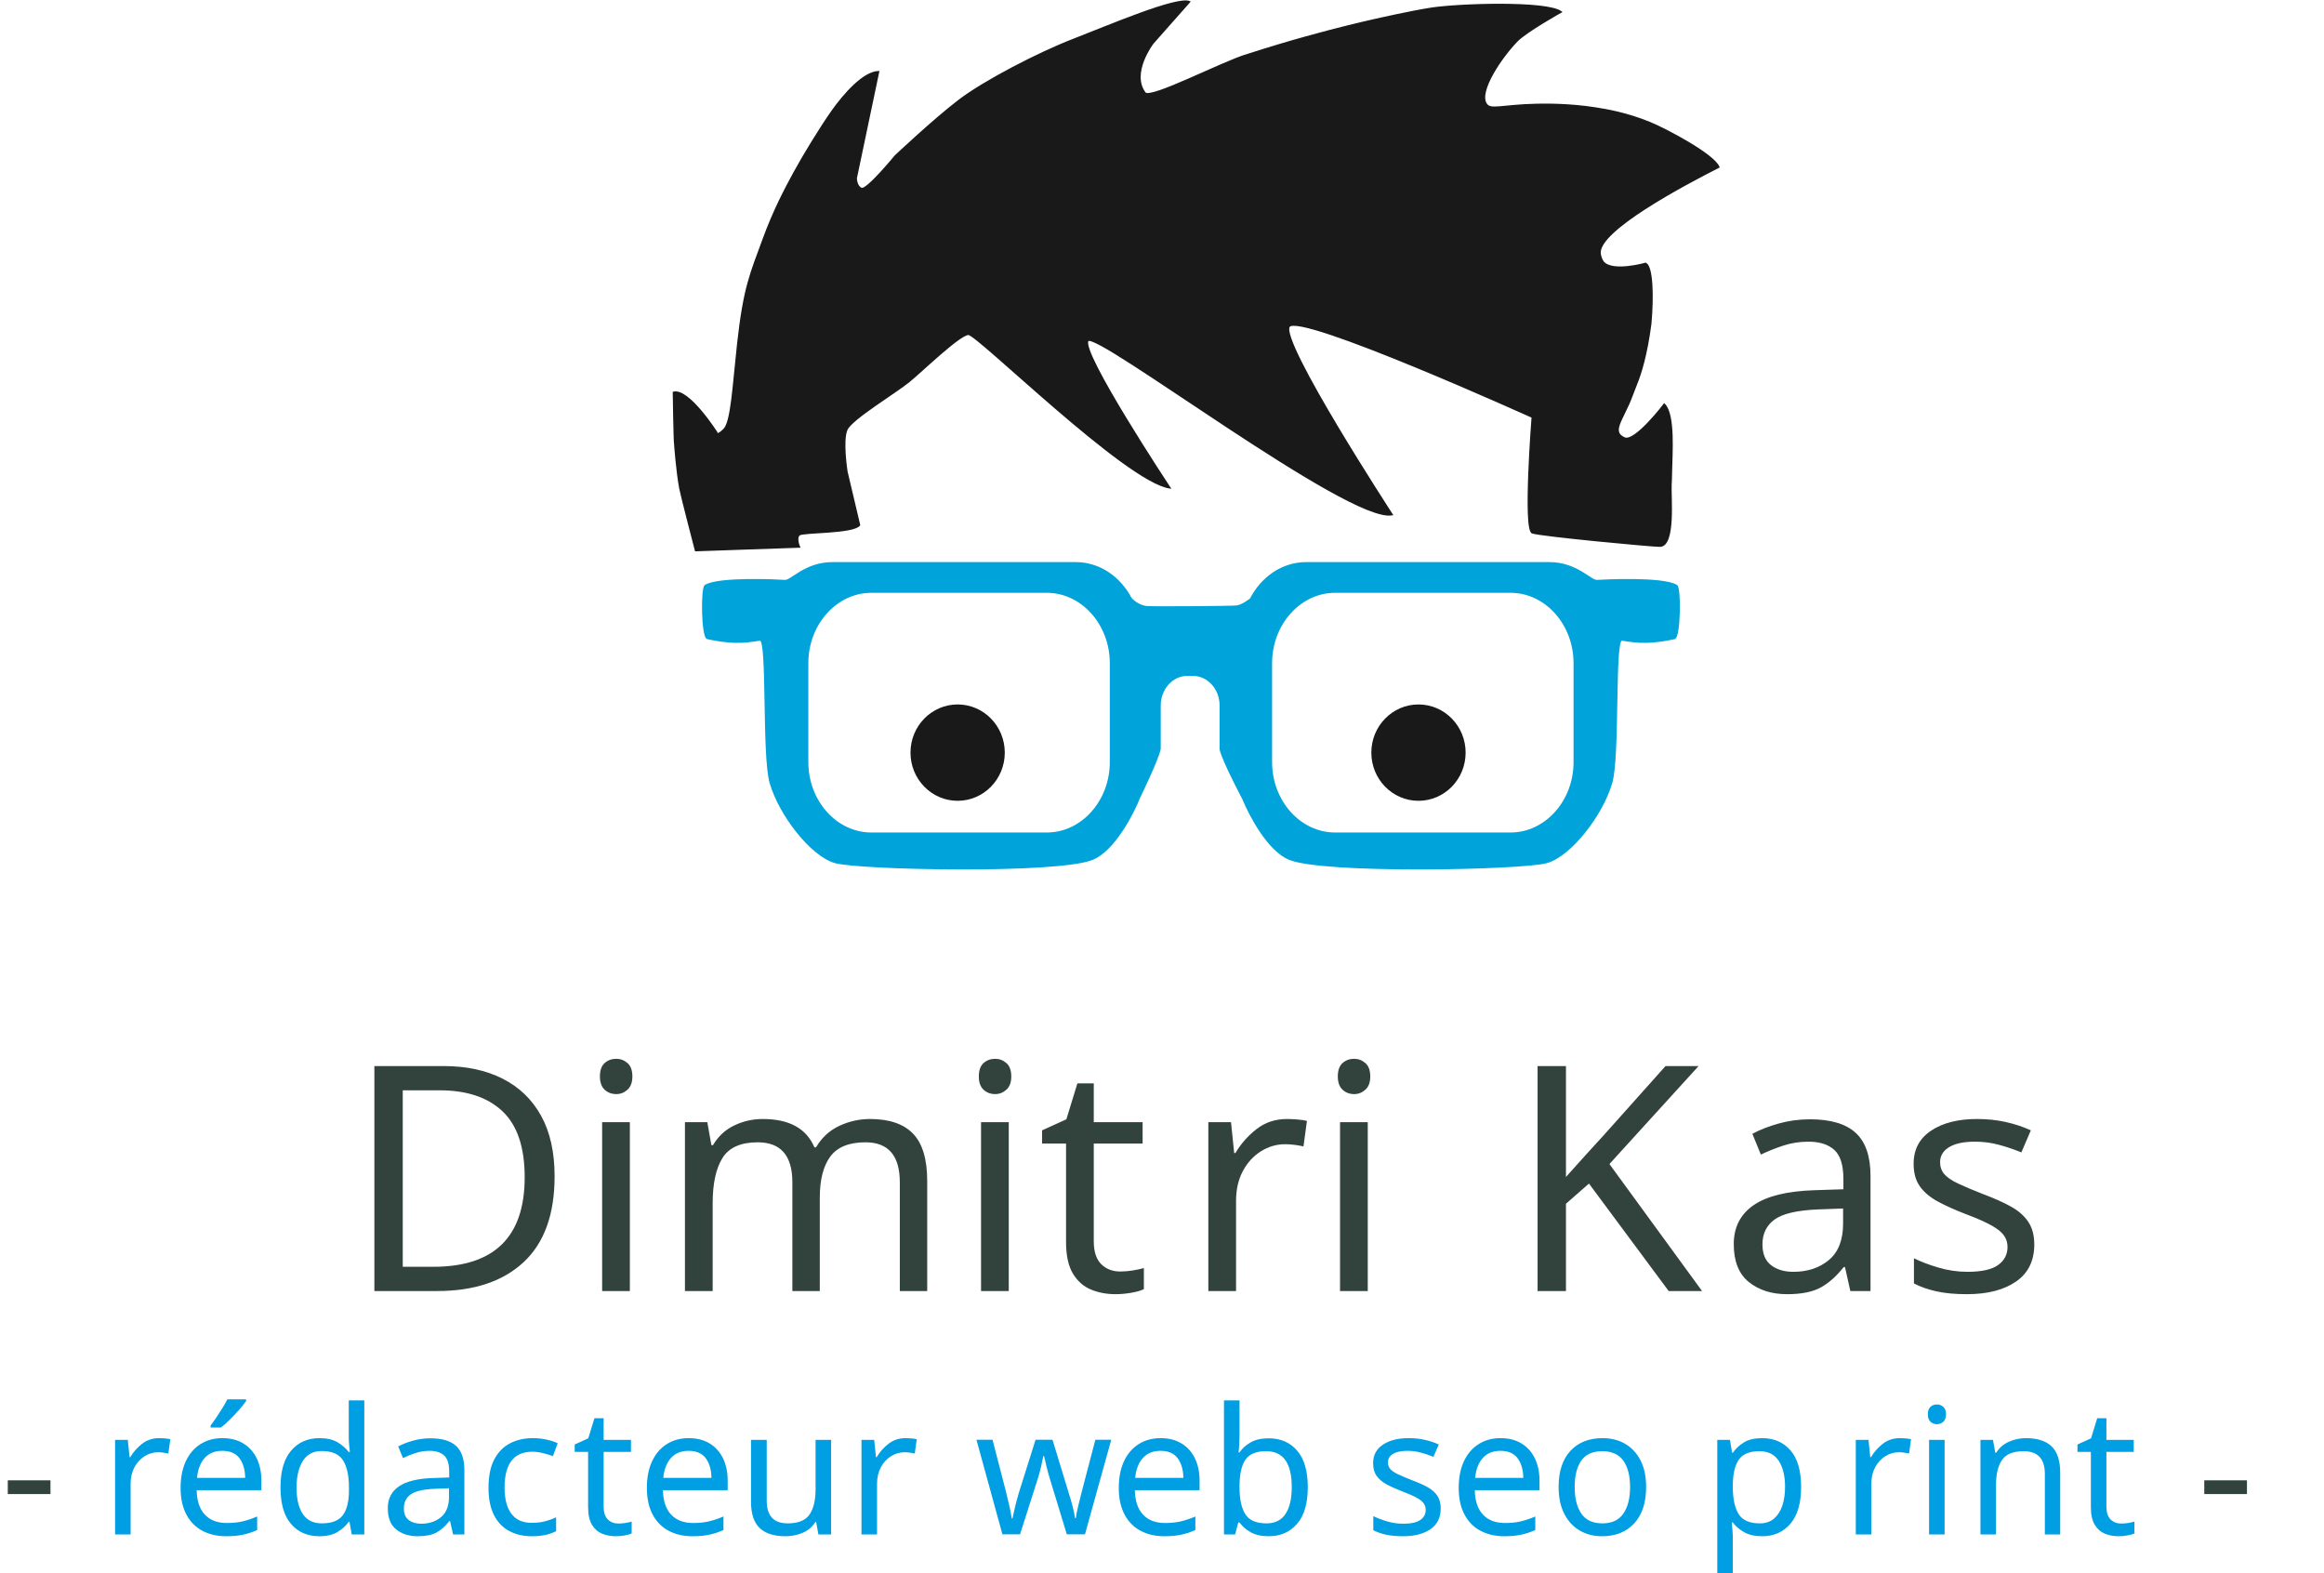
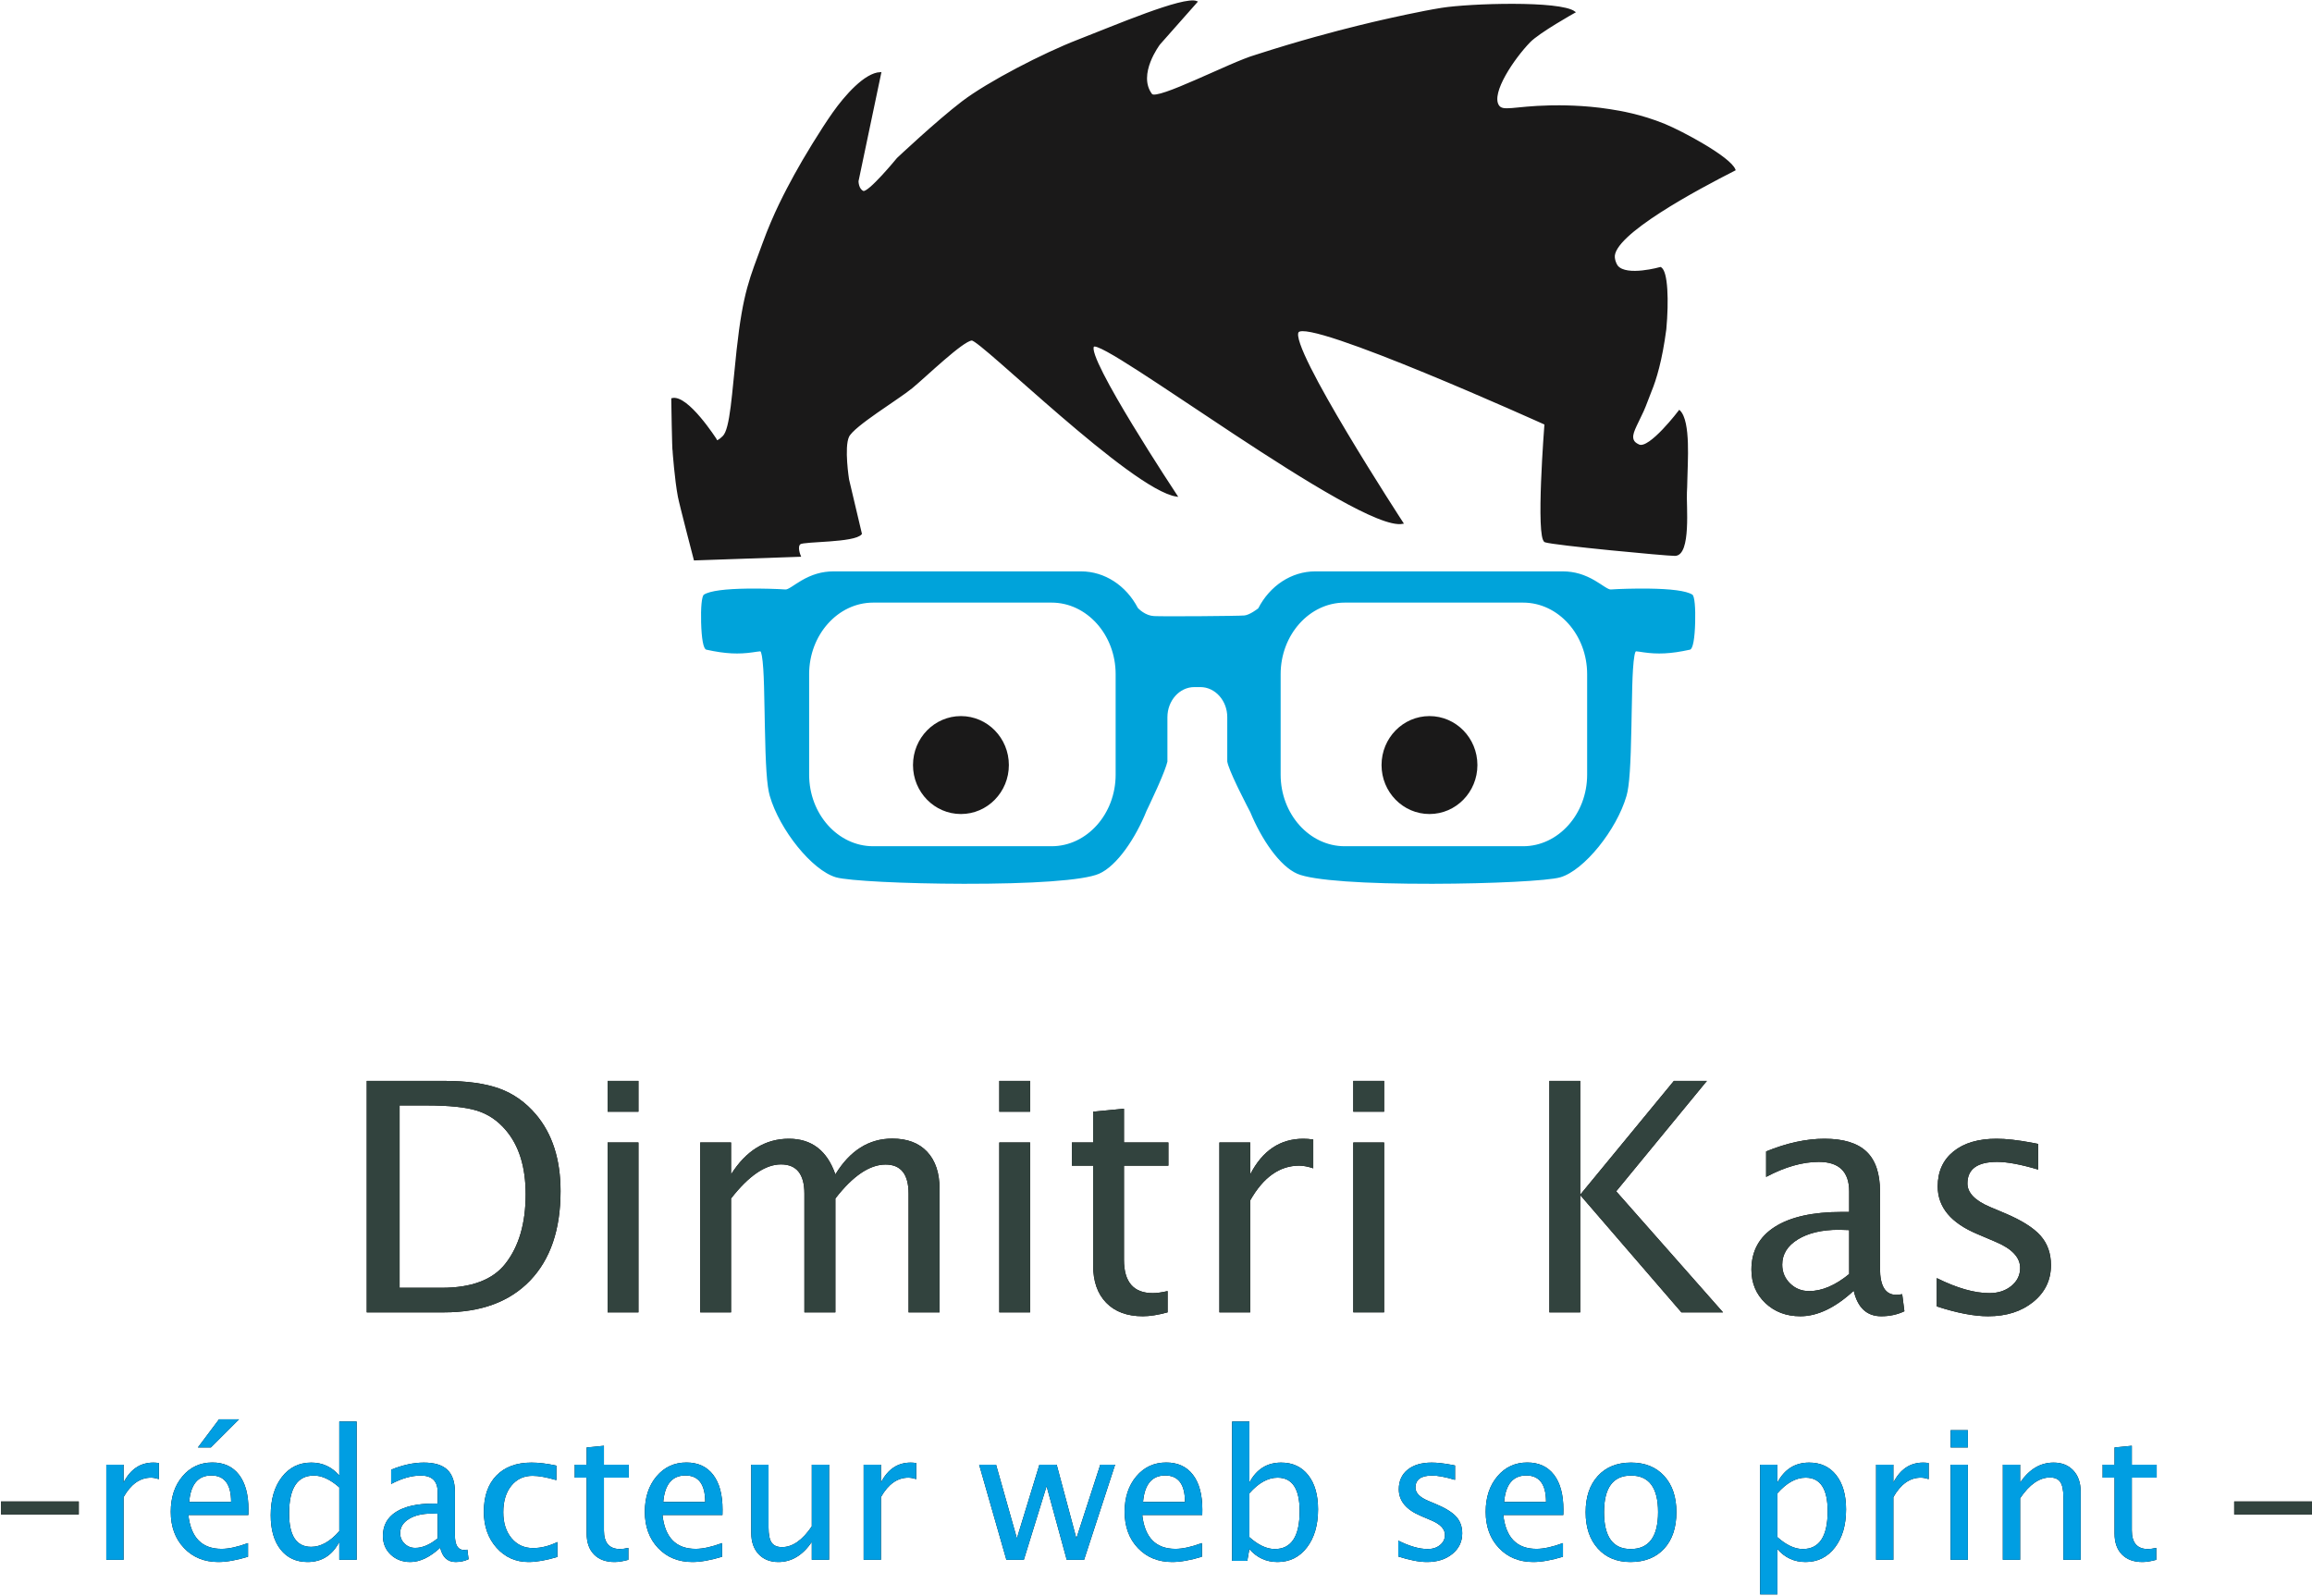
- <svg xmlns="http://www.w3.org/2000/svg" width="1487" height="1006" viewBox="0 0 1487 1006">
-   <g fill="none" fill-rule="evenodd">
+ <svg xmlns="http://www.w3.org/2000/svg" xmlns:xlink="http://www.w3.org/1999/xlink" width="1455" height="1004" viewBox="0 0 1455 1004">
+   <defs>
+     <path id="logo-a" d="M18.802,195 L18.802,49.312 L67.233,49.312 C81.67,49.312 93.335,50.92 102.227,54.136 C111.12,57.352 118.814,62.798 125.311,70.477 C135.614,82.683 140.766,98.761 140.766,118.711 C140.766,142.927 134.367,161.695 121.57,175.017 C108.773,188.339 90.759,195 67.528,195 L18.802,195 Z M39.473,179.545 L65.953,179.545 C84.853,179.545 98.241,174.459 106.116,164.287 C114.581,153.459 118.814,138.924 118.814,120.68 C118.814,103.551 114.647,90.098 106.312,80.32 C101.259,74.348 95.222,70.263 88.2,68.065 C81.178,65.866 70.613,64.767 56.503,64.767 L39.473,64.767 L39.473,179.545 Z M170.395,195 L170.395,88.097 L189.787,88.097 L189.787,195 L170.395,195 Z M170.395,68.705 L170.395,49.312 L189.787,49.312 L189.787,68.705 L170.395,68.705 Z M228.67,195 L228.67,88.097 L248.062,88.097 L248.062,108.178 C257.513,93.216 269.653,85.734 284.484,85.734 C298.791,85.734 308.536,93.216 313.72,108.178 C322.908,93.15 334.851,85.636 349.552,85.636 C359.002,85.636 366.319,88.409 371.503,93.954 C376.688,99.499 379.28,107.259 379.28,117.234 L379.28,195 L359.789,195 L359.789,120.286 C359.789,108.08 354.966,101.977 345.319,101.977 C335.278,101.977 324.745,109.097 313.72,123.338 L313.72,195 L294.23,195 L294.23,120.286 C294.23,108.014 289.308,101.878 279.464,101.878 C269.686,101.878 259.219,109.031 248.062,123.338 L248.062,195 L228.67,195 Z M416.883,195 L416.883,88.097 L436.275,88.097 L436.275,195 L416.883,195 Z M416.883,68.705 L416.883,49.312 L436.275,49.312 L436.275,68.705 L416.883,68.705 Z M507.248,197.461 C497.405,197.461 489.727,194.639 484.214,188.995 C478.702,183.352 475.945,175.509 475.945,165.469 L475.945,102.666 L462.558,102.666 L462.558,88.097 L475.945,88.097 L475.945,68.705 L495.337,66.834 L495.337,88.097 L523.294,88.097 L523.294,102.666 L495.337,102.666 L495.337,161.925 C495.337,175.903 501.375,182.892 513.45,182.892 C516.009,182.892 519.127,182.466 522.802,181.613 L522.802,195 C516.83,196.641 511.645,197.461 507.248,197.461 Z" />
+     <path id="logo-b" d="M555.399,195 L555.399,88.097 L574.791,88.097 L574.791,108.178 C582.47,93.216 593.626,85.734 608.26,85.734 C610.229,85.734 612.296,85.898 614.462,86.227 L614.462,104.339 C611.115,103.223 608.162,102.666 605.602,102.666 C593.33,102.666 583.06,109.95 574.791,124.519 L574.791,195 L555.399,195 Z" />
+     <path id="logo-c" d="M639.664,195 L639.664,88.097 L659.056,88.097 L659.056,195 L639.664,195 Z M639.664,68.705 L639.664,49.312 L659.056,49.312 L659.056,68.705 L639.664,68.705 Z" />
+     <polygon id="logo-d" points="763.072 195 763.072 49.313 782.464 49.313 782.464 120.975 841.428 49.313 862.198 49.313 805.104 118.809 872.337 195 846.153 195 782.464 121.172 782.464 195" />
+     <path id="logo-e" d="M954.591,181.416 C942.976,192.113 931.787,197.461 921.024,197.461 C912.165,197.461 904.815,194.688 898.974,189.143 C893.133,183.598 890.213,176.592 890.213,168.127 C890.213,156.445 895.118,147.471 904.929,141.204 C914.74,134.937 928.8,131.803 947.11,131.803 L951.736,131.803 L951.736,118.908 C951.736,106.505 945.371,100.303 932.64,100.303 C922.402,100.303 911.344,103.453 899.466,109.753 L899.466,93.708 C912.526,88.392 924.765,85.734 936.183,85.734 C948.127,85.734 956.937,88.425 962.614,93.806 C968.29,99.188 971.129,107.555 971.129,118.908 L971.129,167.339 C971.129,178.43 974.541,183.975 981.366,183.975 C982.219,183.975 983.466,183.844 985.107,183.581 L986.485,194.311 C982.088,196.411 977.232,197.461 971.916,197.461 C962.86,197.461 957.085,192.113 954.591,181.416 Z M951.736,170.883 L951.736,143.222 L945.24,143.025 C934.608,143.025 926.012,145.043 919.449,149.079 C912.886,153.115 909.605,158.414 909.605,164.977 C909.605,169.636 911.246,173.573 914.527,176.789 C917.808,180.005 921.811,181.613 926.537,181.613 C934.608,181.613 943.008,178.036 951.736,170.883 Z M1039.149,197.461 C1030.29,197.461 1019.527,195.394 1006.861,191.259 L1006.861,173.442 C1019.527,179.742 1030.552,182.892 1039.937,182.892 C1045.515,182.892 1050.141,181.383 1053.816,178.364 C1057.491,175.345 1059.329,171.572 1059.329,167.044 C1059.329,160.416 1054.177,154.936 1043.874,150.605 L1032.554,145.781 C1015.819,138.825 1007.452,128.817 1007.452,115.758 C1007.452,106.439 1010.75,99.105 1017.345,93.757 C1023.94,88.409 1032.98,85.734 1044.465,85.734 C1050.437,85.734 1057.819,86.555 1066.613,88.195 L1070.649,88.983 L1070.649,105.127 C1059.821,101.911 1051.224,100.303 1044.858,100.303 C1032.39,100.303 1026.155,104.831 1026.155,113.888 C1026.155,119.728 1030.88,124.65 1040.33,128.653 L1049.682,132.591 C1060.247,137.053 1067.729,141.762 1072.126,146.716 C1076.522,151.671 1078.721,157.856 1078.721,165.272 C1078.721,174.656 1075.013,182.367 1067.597,188.405 C1060.182,194.442 1050.699,197.461 1039.149,197.461 Z" />
+     <polygon id="logo-f" points="8.623 81.201 8.623 73.043 57.574 73.043 57.574 81.201" />
+     <path id="logo-g" d="M10.899,109.756 L10.899,49.89 L21.758,49.89 L21.758,61.136 C26.058,52.757 32.305,48.567 40.501,48.567 C41.603,48.567 42.761,48.659 43.974,48.843 L43.974,58.986 C42.099,58.361 40.446,58.049 39.012,58.049 C32.14,58.049 26.389,62.128 21.758,70.287 L21.758,109.756 L10.899,109.756 Z" />
+     <path id="logo-h" d="M100.086,107.827 C92.81,110.032 86.581,111.134 81.399,111.134 C72.579,111.134 65.385,108.203 59.817,102.342 C54.25,96.48 51.466,88.882 51.466,79.547 C51.466,70.47 53.919,63.028 58.825,57.222 C63.731,51.415 70.006,48.512 77.65,48.512 C84.89,48.512 90.485,51.085 94.436,56.23 C98.386,61.375 100.362,68.688 100.362,78.169 L100.307,81.532 L62.546,81.532 C64.126,95.754 71.09,102.865 83.438,102.865 C87.959,102.865 93.508,101.653 100.086,99.227 L100.086,107.827 Z M63.042,73.374 L89.447,73.374 C89.447,62.238 85.294,56.671 76.989,56.671 C68.646,56.671 63.998,62.238 63.042,73.374 Z M68.555,39.031 L81.84,21.335 L94.408,21.335 L76.713,39.031 L68.555,39.031 Z M157.526,109.756 L157.526,98.51 C153.116,106.926 146.465,111.134 137.571,111.134 C130.368,111.134 124.699,108.507 120.565,103.251 C116.431,97.996 114.364,90.811 114.364,81.697 C114.364,71.738 116.706,63.727 121.392,57.663 C126.078,51.599 132.242,48.567 139.886,48.567 C146.979,48.567 152.859,51.287 157.526,56.726 L157.526,22.714 L168.441,22.714 L168.441,109.756 L157.526,109.756 Z M157.526,64.168 C151.904,59.206 146.575,56.726 141.54,56.726 C131.14,56.726 125.94,64.682 125.94,80.595 C125.94,94.597 130.57,101.597 139.831,101.597 C145.858,101.597 151.757,98.308 157.526,91.73 L157.526,64.168 Z M221.03,102.149 C214.526,108.139 208.26,111.134 202.233,111.134 C197.271,111.134 193.156,109.581 189.885,106.476 C186.614,103.371 184.979,99.448 184.979,94.707 C184.979,88.165 187.726,83.14 193.22,79.63 C198.714,76.121 206.588,74.366 216.841,74.366 L219.432,74.366 L219.432,67.144 C219.432,60.199 215.867,56.726 208.738,56.726 C203.004,56.726 196.812,58.49 190.16,62.018 L190.16,53.032 C197.474,50.056 204.327,48.567 210.722,48.567 C217.411,48.567 222.344,50.074 225.523,53.087 C228.702,56.101 230.291,60.787 230.291,67.144 L230.291,94.266 C230.291,100.477 232.202,103.582 236.024,103.582 C236.502,103.582 237.2,103.509 238.119,103.362 L238.891,109.37 C236.429,110.546 233.709,111.134 230.732,111.134 C225.661,111.134 222.427,108.139 221.03,102.149 Z M219.432,96.25 L219.432,80.76 L215.793,80.65 C209.84,80.65 205.026,81.78 201.351,84.04 C197.676,86.3 195.838,89.268 195.838,92.943 C195.838,95.552 196.757,97.757 198.595,99.558 C200.432,101.359 202.674,102.259 205.32,102.259 C209.84,102.259 214.544,100.256 219.432,96.25 Z" />
+     <path id="logo-i" d="M276.606,111.134 C268.521,111.134 261.814,108.139 256.485,102.149 C251.156,96.158 248.492,88.606 248.492,79.492 C248.492,69.754 251.129,62.165 256.402,56.726 C261.676,51.287 269.035,48.567 278.48,48.567 C283.147,48.567 288.366,49.21 294.135,50.497 L294.135,59.592 C287.998,57.791 283,56.891 279.141,56.891 C273.592,56.891 269.136,58.977 265.774,63.148 C262.411,67.319 260.73,72.877 260.73,79.823 C260.73,86.548 262.457,91.987 265.911,96.14 C269.366,100.293 273.886,102.369 279.472,102.369 C284.433,102.369 289.542,101.101 294.797,98.566 L294.797,107.937 C287.778,110.068 281.714,111.134 276.606,111.134 Z" />
+     <path id="logo-j" d="M330.738,111.134 C325.226,111.134 320.926,109.554 317.839,106.393 C314.752,103.233 313.209,98.841 313.209,93.219 L313.209,58.049 L305.712,58.049 L305.712,49.89 L313.209,49.89 L313.209,39.031 L324.068,37.983 L324.068,49.89 L339.724,49.89 L339.724,58.049 L324.068,58.049 L324.068,91.234 C324.068,99.062 327.449,102.976 334.211,102.976 C335.645,102.976 337.39,102.737 339.448,102.259 L339.448,109.756 C336.104,110.675 333.201,111.134 330.738,111.134 Z" />
+     <path id="logo-k" d="M398.438,107.827 C391.162,110.032 384.933,111.134 379.751,111.134 C370.931,111.134 363.737,108.203 358.169,102.342 C352.602,96.48 349.818,88.882 349.818,79.547 C349.818,70.47 352.271,63.028 357.177,57.222 C362.083,51.415 368.358,48.512 376.002,48.512 C383.242,48.512 388.837,51.085 392.788,56.23 C396.738,61.375 398.714,68.688 398.714,78.169 L398.659,81.532 L360.898,81.532 C362.478,95.754 369.442,102.865 381.79,102.865 C386.311,102.865 391.86,101.653 398.438,99.227 L398.438,107.827 Z M361.394,73.374 L387.799,73.374 C387.799,62.238 383.646,56.671 375.341,56.671 C366.998,56.671 362.35,62.238 361.394,73.374 Z M454.886,109.756 L454.886,98.51 C449.116,106.926 442.116,111.134 433.884,111.134 C428.665,111.134 424.512,109.49 421.425,106.2 C418.338,102.911 416.795,98.474 416.795,92.888 L416.795,49.89 L427.654,49.89 L427.654,89.36 C427.654,93.843 428.307,97.031 429.611,98.924 C430.916,100.817 433.093,101.763 436.144,101.763 C442.759,101.763 449.006,97.408 454.886,88.698 L454.886,49.89 L465.746,49.89 L465.746,109.756 L454.886,109.756 Z M487.52,109.756 L487.52,49.89 L498.38,49.89 L498.38,61.136 C502.68,52.757 508.927,48.567 517.122,48.567 C518.225,48.567 519.382,48.659 520.595,48.843 L520.595,58.986 C518.721,58.361 517.067,58.049 515.634,58.049 C508.762,58.049 503.01,62.128 498.38,70.287 L498.38,109.756 L487.52,109.756 Z" />
+     <polygon id="logo-l" points="577.349 109.756 560.206 49.89 570.845 49.89 583.964 96.25 598.131 49.89 608.991 49.89 621.394 96.25 636.443 49.89 645.76 49.89 626.245 109.756 615.331 109.756 602.652 63.396 588.319 109.756" />
+     <path id="logo-m" d="M700.383,107.827 C693.107,110.032 686.878,111.134 681.696,111.134 C672.876,111.134 665.682,108.203 660.114,102.342 C654.547,96.48 651.763,88.882 651.763,79.547 C651.763,70.47 654.216,63.028 659.122,57.222 C664.028,51.415 670.303,48.512 677.947,48.512 C685.187,48.512 690.782,51.085 694.733,56.23 C698.683,61.375 700.659,68.688 700.659,78.169 L700.604,81.532 L662.843,81.532 C664.423,95.754 671.387,102.865 683.735,102.865 C688.256,102.865 693.805,101.653 700.383,99.227 L700.383,107.827 Z M663.339,73.374 L689.744,73.374 C689.744,62.238 685.591,56.671 677.286,56.671 C668.943,56.671 664.295,62.238 663.339,73.374 Z M719.401,110.418 L719.401,22.714 L730.261,22.714 L730.261,61.136 C734.708,52.757 741.378,48.567 750.271,48.567 C757.474,48.567 763.143,51.195 767.277,56.45 C771.412,61.705 773.479,68.89 773.479,78.004 C773.479,87.927 771.136,95.929 766.45,102.011 C761.765,108.093 755.6,111.134 747.956,111.134 C740.863,111.134 734.965,108.415 730.261,102.976 L728.938,110.418 L719.401,110.418 Z M730.261,95.479 C735.847,100.477 741.176,102.976 746.247,102.976 C756.684,102.976 761.903,95.019 761.903,79.106 C761.903,65.068 757.272,58.049 748.011,58.049 C741.947,58.049 736.031,61.338 730.261,67.916 L730.261,95.479 Z M842.054,111.134 C837.093,111.134 831.066,109.977 823.973,107.661 L823.973,97.684 C831.066,101.212 837.24,102.976 842.495,102.976 C845.619,102.976 848.21,102.13 850.268,100.44 C852.326,98.749 853.355,96.636 853.355,94.1 C853.355,90.389 850.47,87.32 844.7,84.895 L838.361,82.194 C828.99,78.298 824.304,72.694 824.304,65.38 C824.304,60.162 826.151,56.055 829.844,53.06 C833.538,50.065 838.6,48.567 845.031,48.567 C848.375,48.567 852.51,49.027 857.434,49.945 L859.694,50.386 L859.694,59.427 C853.631,57.626 848.816,56.726 845.252,56.726 C838.269,56.726 834.778,59.261 834.778,64.333 C834.778,67.604 837.424,70.36 842.716,72.602 L847.953,74.807 C853.87,77.306 858.059,79.943 860.521,82.717 C862.984,85.492 864.215,88.955 864.215,93.108 C864.215,98.364 862.138,102.682 857.986,106.063 C853.833,109.444 848.522,111.134 842.054,111.134 Z M927.608,107.827 C920.332,110.032 914.103,111.134 908.921,111.134 C900.101,111.134 892.907,108.203 887.34,102.342 C881.772,96.48 878.988,88.882 878.988,79.547 C878.988,70.47 881.441,63.028 886.347,57.222 C891.253,51.415 897.528,48.512 905.173,48.512 C912.412,48.512 918.007,51.085 921.958,56.23 C925.909,61.375 927.884,68.688 927.884,78.169 L927.829,81.532 L890.068,81.532 C891.649,95.754 898.613,102.865 910.961,102.865 C915.481,102.865 921.03,101.653 927.608,99.227 L927.608,107.827 Z M890.564,73.374 L916.969,73.374 C916.969,62.238 912.817,56.671 904.511,56.671 C896.169,56.671 891.52,62.238 890.564,73.374 Z M970.055,111.134 C961.492,111.134 954.656,108.295 949.548,102.617 C944.44,96.939 941.886,89.341 941.886,79.823 C941.886,70.195 944.449,62.578 949.576,56.974 C954.702,51.369 961.657,48.567 970.441,48.567 C979.224,48.567 986.179,51.369 991.305,56.974 C996.432,62.578 998.995,70.158 998.995,79.713 C998.995,89.488 996.423,97.169 991.278,102.755 C986.133,108.341 979.058,111.134 970.055,111.134 Z M970.22,102.976 C981.723,102.976 987.474,95.221 987.474,79.713 C987.474,64.388 981.796,56.726 970.441,56.726 C959.121,56.726 953.462,64.425 953.462,79.823 C953.462,95.258 959.048,102.976 970.22,102.976 Z M1051.695,131.53 L1051.695,49.89 L1062.554,49.89 L1062.554,61.136 C1067.001,52.757 1073.671,48.567 1082.565,48.567 C1089.768,48.567 1095.436,51.195 1099.571,56.45 C1103.705,61.705 1105.772,68.89 1105.772,78.004 C1105.772,87.927 1103.43,95.929 1098.744,102.011 C1094.058,108.093 1087.894,111.134 1080.249,111.134 C1073.157,111.134 1067.258,108.415 1062.554,102.976 L1062.554,131.53 L1051.695,131.53 Z M1062.554,95.479 C1068.14,100.477 1073.469,102.976 1078.541,102.976 C1088.978,102.976 1094.196,95.019 1094.196,79.106 C1094.196,65.068 1089.566,58.049 1080.305,58.049 C1074.241,58.049 1068.324,61.338 1062.554,67.916 L1062.554,95.479 Z" />
+     <path id="logo-n" d="M1124.687,109.756 L1124.687,49.89 L1135.546,49.89 L1135.546,61.136 C1139.846,52.757 1146.093,48.567 1154.289,48.567 C1155.391,48.567 1156.549,48.659 1157.762,48.843 L1157.762,58.986 C1155.887,58.361 1154.234,58.049 1152.8,58.049 C1145.928,58.049 1140.177,62.128 1135.546,70.287 L1135.546,109.756 L1124.687,109.756 Z" />
+     <path id="logo-o" d="M1171.575,109.756 L1171.575,49.89 L1182.434,49.89 L1182.434,109.756 L1171.575,109.756 Z M1171.575,39.031 L1171.575,28.171 L1182.434,28.171 L1182.434,39.031 L1171.575,39.031 Z" />
+     <path id="logo-p" d="M1204.451,109.756 L1204.451,49.89 L1215.31,49.89 L1215.31,61.136 C1221.043,52.757 1228.062,48.567 1236.368,48.567 C1241.55,48.567 1245.684,50.212 1248.771,53.501 C1251.858,56.79 1253.402,61.209 1253.402,66.758 L1253.402,109.756 L1242.542,109.756 L1242.542,70.287 C1242.542,65.84 1241.89,62.67 1240.585,60.777 C1239.28,58.885 1237.121,57.938 1234.108,57.938 C1227.456,57.938 1221.19,62.293 1215.31,71.003 L1215.31,109.756 L1204.451,109.756 Z" />
+     <path id="logo-q" d="M1292.275,111.134 C1286.763,111.134 1282.463,109.554 1279.376,106.393 C1276.289,103.233 1274.746,98.841 1274.746,93.219 L1274.746,58.049 L1267.249,58.049 L1267.249,49.89 L1274.746,49.89 L1274.746,39.031 L1285.605,37.983 L1285.605,49.89 L1301.261,49.89 L1301.261,58.049 L1285.605,58.049 L1285.605,91.234 C1285.605,99.062 1288.986,102.976 1295.748,102.976 C1297.182,102.976 1298.927,102.737 1300.985,102.259 L1300.985,109.756 C1297.641,110.675 1294.738,111.134 1292.275,111.134 Z" />
+     <polygon id="logo-r" points="1350.034 81.201 1350.034 73.043 1398.985 73.043 1398.985 81.201" />
+   </defs>
+   <g fill="none" fill-rule="evenodd" transform="translate(-8)">
    <g transform="translate(430)">
      <path fill="#1A1919" d="M15.108,352.228 C15.108,352.228 6.068,317.646 5.088,312.474 C3.065,301.805 1.795,284.258 1.795,284.258 C1.423,283.666 0.945,251.064 0.945,251.064 C10.576,248.535 28.563,276.671 28.563,276.671 C28.563,276.671 28.421,279.517 33.236,274.774 C38.052,270.032 39.09,247.436 42.06,220.354 C46.105,183.468 50.419,175.032 58.304,153.377 C65.245,134.315 72.644,120.584 78.274,110.224 C83.904,99.863 95.028,81.604 102.513,71.018 C109.999,60.432 122.462,46.206 132.092,45.889 L117.788,114.018 C117.788,114.018 117.788,119.234 121.187,120.656 C124.586,122.079 142.856,99.791 142.856,99.791 C142.856,99.791 167.5,76.555 183.645,64.226 C199.791,51.896 234.631,33.876 256.725,25.34 C278.819,16.805 323.007,-2.164 331.079,1.156 L307.63,27.667 C307.63,27.667 293.037,46.793 302.612,59.483 C306.011,63.988 352.606,39.487 368.044,35.062 C382.149,30.495 394.872,26.739 405.858,23.681 C426.731,17.87 442.729,14.188 447.922,13.011 C452.807,11.903 472.041,7.54 485.312,5.423 C502.785,2.636 559.809,0.77 568.872,7.636 C568.872,7.636 546.495,20.124 540.547,26.289 C530.548,36.651 515.828,58.24 520.79,66.359 C523.591,70.942 530.306,67.335 553.506,66.833 C559.37,66.707 574.54,66.6 590.87,69.165 C597.69,70.235 610.51,72.327 625.52,78.452 C636.29,82.843 666.74,99.08 669.71,106.904 C647.1,118.399 591.97,147.645 593.77,162.235 C594.2,165.719 595.78,167.603 595.78,167.603 C601.67,174.625 622.97,168.551 622.97,168.551 C627.22,170.686 627.78,189.417 626.16,207.2 C623.56,226.957 619.89,238.825 616.88,246.144 C615.17,250.285 613.77,254.585 611.93,258.651 C607.52,268.374 604.11,273.097 605.7,277.068 C606.22,278.376 607.41,279.369 609.38,280.254 C616.18,283.31 634.87,258.651 634.87,258.651 C641.67,265.29 639.52,291.372 639.4,301.646 C639.36,305.337 639.21,308.302 639.12,309.866 C638.68,317.5 641.91,349.383 632.04,349.383 C626.37,349.383 556.126,342.744 550.461,340.848 C544.796,338.951 550.461,266.871 550.461,266.871 C550.461,266.871 401.186,199.375 394.812,208.859 C388.438,218.343 460.698,329.236 460.698,329.236 C433.193,334.525 271.596,211.23 266.072,217.869 C260.549,224.508 318.475,312.079 318.475,312.079 C290.432,307.969 195.329,213.602 189.593,213.838 C183.857,214.076 160.418,236.837 151.779,243.951 C143.139,251.064 115.026,267.898 111.84,274.774 C108.653,281.65 111.84,301.804 111.84,301.804 L119.913,335.947 C115.664,341.164 84.01,340.215 81.46,342.112 C78.911,344.009 81.46,349.937 81.46,349.937 L15.108,352.228" />
      <path stroke="#1A1919" d="M15.108,352.228 C15.108,352.228 6.068,317.646 5.088,312.474 C3.065,301.805 1.795,284.258 1.795,284.258 C1.423,283.666 0.945,251.064 0.945,251.064 C10.576,248.535 28.563,276.671 28.563,276.671 C28.563,276.671 28.421,279.517 33.236,274.774 C38.052,270.032 39.09,247.436 42.06,220.354 C46.105,183.468 50.419,175.032 58.304,153.377 C65.245,134.315 72.644,120.584 78.274,110.224 C83.904,99.863 95.028,81.604 102.513,71.018 C109.999,60.432 122.462,46.206 132.092,45.889 L117.788,114.018 C117.788,114.018 117.788,119.234 121.187,120.656 C124.586,122.079 142.856,99.791 142.856,99.791 C142.856,99.791 167.5,76.555 183.645,64.226 C199.791,51.896 234.631,33.876 256.725,25.34 C278.819,16.805 323.007,-2.164 331.079,1.156 L307.63,27.667 C307.63,27.667 293.037,46.793 302.612,59.483 C306.011,63.988 352.606,39.487 368.044,35.062 C382.149,30.495 394.872,26.739 405.858,23.681 C426.731,17.87 442.729,14.188 447.922,13.011 C452.807,11.903 472.041,7.54 485.312,5.423 C502.785,2.636 559.809,0.77 568.872,7.636 C568.872,7.636 546.495,20.124 540.547,26.289 C530.548,36.651 515.828,58.24 520.79,66.359 C523.591,70.942 530.306,67.335 553.506,66.833 C559.37,66.707 574.54,66.6 590.87,69.165 C597.69,70.235 610.51,72.327 625.52,78.452 C636.29,82.843 666.74,99.08 669.71,106.904 C647.1,118.399 591.97,147.645 593.77,162.235 C594.2,165.719 595.78,167.603 595.78,167.603 C601.67,174.625 622.97,168.551 622.97,168.551 C627.22,170.686 627.78,189.417 626.16,207.2 C623.56,226.957 619.89,238.825 616.88,246.144 C615.17,250.285 613.77,254.585 611.93,258.651 C607.52,268.374 604.11,273.097 605.7,277.068 C606.22,278.376 607.41,279.369 609.38,280.254 C616.18,283.31 634.87,258.651 634.87,258.651 C641.67,265.29 639.52,291.372 639.4,301.646 C639.36,305.337 639.21,308.302 639.12,309.866 C638.68,317.5 641.91,349.383 632.04,349.383 C626.37,349.383 556.126,342.744 550.461,340.848 C544.796,338.951 550.461,266.871 550.461,266.871 C550.461,266.871 401.186,199.375 394.812,208.859 C388.438,218.343 460.698,329.236 460.698,329.236 C433.193,334.525 271.596,211.23 266.072,217.869 C260.549,224.508 318.475,312.079 318.475,312.079 C290.432,307.969 195.329,213.602 189.593,213.838 C183.857,214.076 160.418,236.837 151.779,243.951 C143.139,251.064 115.026,267.898 111.84,274.774 C108.653,281.65 111.84,301.804 111.84,301.804 L119.913,335.947 C115.664,341.164 84.01,340.215 81.46,342.112 C78.911,344.009 81.46,349.937 81.46,349.937 L15.108,352.228 Z" />
    </g>
-     <path fill="#00A3DA" d="M1007.33,487.603 C1007.33,512.641 988.976,533.126 966.541,533.126 L854.231,533.126 C831.798,533.126 813.442,512.641 813.442,487.603 L813.442,424.308 C813.442,399.27 831.798,378.784 854.231,378.784 L966.541,378.784 C988.976,378.784 1007.33,399.27 1007.33,424.308 L1007.33,487.603 Z M710.602,487.603 C710.602,512.641 692.247,533.126 669.813,533.126 L557.503,533.126 C535.069,533.126 516.714,512.641 516.714,487.603 L516.714,424.308 C516.714,399.27 535.069,378.784 557.503,378.784 L669.813,378.784 C692.247,378.784 710.602,399.27 710.602,424.308 L710.602,487.603 Z M1072.76,374.674 C1064.26,369.3 1025.75,371.221 1021.78,371.513 C1017.8,371.805 1008.78,360.132 991.468,360.132 L835.678,360.132 C820.546,360.132 807.279,369.459 800.24,383.21 C800.238,383.211 794.939,387.492 791.189,387.874 C787.404,388.259 740.486,388.584 734.255,388.268 C728.023,387.952 723.666,382.924 723.666,382.924 L723.667,382.943 C716.593,369.339 703.401,360.132 688.367,360.132 L532.577,360.132 C515.265,360.132 506.242,371.805 502.269,371.513 C498.295,371.221 459.78,369.3 451.282,374.674 C448.745,376.279 449.242,407.671 452.611,408.417 C472.618,412.844 481.338,409.812 486.406,409.45 C491.475,409.086 487.906,483.491 492.921,500.814 C498.869,521.363 518.98,547.287 534.276,551.712 C549.572,556.138 677.921,558.84 699.414,549.499 C712.852,543.66 724.656,521.242 729.156,509.982 C729.156,509.982 740.396,486.948 742.186,479.273 L742.186,451.396 C742.186,440.703 750.025,431.954 759.605,431.954 L763.43,431.954 C773.011,431.954 780.851,440.703 780.851,451.396 L780.845,479.316 C782.115,486.091 795.185,510.758 795.271,510.923 C800.03,522.446 811.556,543.818 824.631,549.499 C846.123,558.84 974.473,556.138 989.769,551.712 C1005.06,547.287 1025.17,521.363 1031.12,500.814 C1036.14,483.491 1032.57,409.086 1037.64,409.45 C1042.71,409.812 1051.43,412.844 1071.43,408.417 C1074.8,407.671 1075.3,376.279 1072.76,374.674 Z" />
-     <path stroke="#00A3DA" d="M1007.33,487.603 C1007.33,512.641 988.976,533.126 966.541,533.126 L854.231,533.126 C831.798,533.126 813.442,512.641 813.442,487.603 L813.442,424.308 C813.442,399.27 831.798,378.784 854.231,378.784 L966.541,378.784 C988.976,378.784 1007.33,399.27 1007.33,424.308 L1007.33,487.603 Z M710.602,487.603 C710.602,512.641 692.247,533.126 669.813,533.126 L557.503,533.126 C535.069,533.126 516.714,512.641 516.714,487.603 L516.714,424.308 C516.714,399.27 535.069,378.784 557.503,378.784 L669.813,378.784 C692.247,378.784 710.602,399.27 710.602,424.308 L710.602,487.603 Z M1072.76,374.674 C1064.26,369.3 1025.75,371.221 1021.78,371.513 C1017.8,371.805 1008.78,360.132 991.468,360.132 L835.678,360.132 C820.546,360.132 807.279,369.459 800.24,383.21 C800.238,383.211 794.939,387.492 791.189,387.874 C787.404,388.259 740.486,388.584 734.255,388.268 C728.023,387.952 723.666,382.924 723.666,382.924 L723.667,382.943 C716.593,369.339 703.401,360.132 688.367,360.132 L532.577,360.132 C515.265,360.132 506.242,371.805 502.269,371.513 C498.295,371.221 459.78,369.3 451.282,374.674 C448.745,376.279 449.242,407.671 452.611,408.417 C472.618,412.844 481.338,409.812 486.406,409.45 C491.475,409.086 487.906,483.491 492.921,500.814 C498.869,521.363 518.98,547.287 534.276,551.712 C549.572,556.138 677.921,558.84 699.414,549.499 C712.852,543.66 724.656,521.242 729.156,509.982 C729.156,509.982 740.396,486.948 742.186,479.273 L742.186,451.396 C742.186,440.703 750.025,431.954 759.605,431.954 L763.43,431.954 C773.011,431.954 780.851,440.703 780.851,451.396 L780.845,479.316 C782.115,486.091 795.185,510.758 795.271,510.923 C800.03,522.446 811.556,543.818 824.631,549.499 C846.123,558.84 974.473,556.138 989.769,551.712 C1005.06,547.287 1025.17,521.363 1031.12,500.814 C1036.14,483.491 1032.57,409.086 1037.64,409.45 C1042.71,409.812 1051.43,412.844 1071.43,408.417 C1074.8,407.671 1075.3,376.279 1072.76,374.674 Z" />
-     <path fill="#1A1919" d="M642.905 481.53C642.905 498.553 629.398 512.353 612.738 512.353 596.078 512.353 582.571 498.553 582.571 481.53 582.571 464.506 596.078 450.706 612.738 450.706 629.398 450.706 642.905 464.506 642.905 481.53M937.773 481.53C937.773 498.553 924.268 512.353 907.607 512.353 890.946 512.353 877.44 498.553 877.44 481.53 877.44 464.506 890.946 450.706 907.607 450.706 924.268 450.706 937.773 464.506 937.773 481.53" />
-     <g font-family="LucidaGrande, Lucida Grande" transform="translate(0 631)">
-       <text fill="#32433E" font-size="201.6" letter-spacing=".968">
-         <tspan x="220" y="195">Dimit</tspan>
-         <tspan x="756.007" y="195" letter-spacing="1.774">r</tspan>
-         <tspan x="840.272" y="195">i </tspan>
-         <tspan x="964.27" y="195" letter-spacing="4.193">K</tspan>
-         <tspan x="1100.074" y="195">as</tspan>
-       </text>
-       <text fill="#32433E" font-size="112.896" letter-spacing=".242">
-         <tspan x=".464" y="350.756">- </tspan>
-       </text>
-       <text font-size="112.896" letter-spacing="-.887">
-         <tspan x="64.039" y="350.756" fill="#009EE2">r</tspan>
-         <tspan x="109.347" y="350.756" fill="#009EE2" letter-spacing=".242">éda</tspan>
-         <tspan x="306.373" y="350.756" fill="#009EE2" letter-spacing="1.71">c</tspan>
-         <tspan x="365.908" y="350.756" fill="#009EE2" letter-spacing="-.435">t</tspan>
-         <tspan x="407.699" y="350.756" fill="#009EE2" letter-spacing=".242">eur </tspan>
-         <tspan x="623.544" y="350.756" fill="#009EE2">w</tspan>
-         <tspan x="709.644" y="350.756" fill="#009EE2" letter-spacing=".242">eb seo p</tspan>
-         <tspan x="1177.827" y="350.756" fill="#009EE2" letter-spacing=".694">r</tspan>
-         <tspan x="1224.715" y="350.756" fill="#009EE2" letter-spacing=".242">i</tspan>
-         <tspan x="1257.591" y="350.756" fill="#009EE2" letter-spacing="-.21">n</tspan>
-         <tspan x="1327.445" y="350.756" fill="#009EE2" letter-spacing=".242">t </tspan>
-         <tspan x="1405.875" y="350.756" fill="#32433E">-</tspan>
-       </text>
+     <path fill="#00A3DA" fill-rule="nonzero" d="M1007.33,487.603 C1007.33,512.641 988.976,533.126 966.541,533.126 L854.231,533.126 C831.798,533.126 813.442,512.641 813.442,487.603 L813.442,424.308 C813.442,399.27 831.798,378.784 854.231,378.784 L966.541,378.784 C988.976,378.784 1007.33,399.27 1007.33,424.308 L1007.33,487.603 Z M710.602,487.603 C710.602,512.641 692.247,533.126 669.813,533.126 L557.503,533.126 C535.069,533.126 516.714,512.641 516.714,487.603 L516.714,424.308 C516.714,399.27 535.069,378.784 557.503,378.784 L669.813,378.784 C692.247,378.784 710.602,399.27 710.602,424.308 L710.602,487.603 Z M1072.76,374.674 C1064.26,369.3 1025.75,371.221 1021.78,371.513 C1017.8,371.805 1008.78,360.132 991.468,360.132 L835.678,360.132 C820.546,360.132 807.279,369.459 800.24,383.21 C800.238,383.211 794.939,387.492 791.189,387.874 C787.404,388.259 740.486,388.584 734.255,388.268 C728.023,387.952 723.666,382.924 723.666,382.924 L723.667,382.943 C716.593,369.339 703.401,360.132 688.367,360.132 L532.577,360.132 C515.265,360.132 506.242,371.805 502.269,371.513 C498.295,371.221 459.78,369.3 451.282,374.674 C448.745,376.279 449.242,407.671 452.611,408.417 C472.618,412.844 481.338,409.812 486.406,409.45 C491.475,409.086 487.906,483.491 492.921,500.814 C498.869,521.363 518.98,547.287 534.276,551.712 C549.572,556.138 677.921,558.84 699.414,549.499 C712.852,543.66 724.656,521.242 729.156,509.982 C729.156,509.982 740.396,486.948 742.186,479.273 L742.186,451.396 C742.186,440.703 750.025,431.954 759.605,431.954 L763.43,431.954 C773.011,431.954 780.851,440.703 780.851,451.396 L780.845,479.316 C782.115,486.091 795.185,510.758 795.271,510.923 C800.03,522.446 811.556,543.818 824.631,549.499 C846.123,558.84 974.473,556.138 989.769,551.712 C1005.06,547.287 1025.17,521.363 1031.12,500.814 C1036.14,483.491 1032.57,409.086 1037.64,409.45 C1042.71,409.812 1051.43,412.844 1071.43,408.417 C1074.8,407.671 1075.3,376.279 1072.76,374.674 Z" />
+     <path fill="#00A3DA" fill-rule="nonzero" d="M1006.83,487.603 L1006.83,424.308 C1006.83,399.534 988.686,379.284 966.541,379.284 L854.231,379.284 C832.087,379.284 813.942,399.535 813.942,424.308 L813.942,487.603 C813.942,512.376 832.087,532.626 854.231,532.626 L966.541,532.626 C988.687,532.626 1006.83,512.377 1006.83,487.603 Z M1007.83,487.603 C1007.83,512.906 989.265,533.626 966.541,533.626 L854.231,533.626 C831.508,533.626 812.942,512.905 812.942,487.603 L812.942,424.308 C812.942,399.006 831.509,378.284 854.231,378.284 L966.541,378.284 C989.265,378.284 1007.83,399.005 1007.83,424.308 L1007.83,487.603 Z M710.102,487.603 L710.102,424.308 C710.102,399.535 691.958,379.284 669.813,379.284 L557.503,379.284 C535.358,379.284 517.214,399.535 517.214,424.308 L517.214,487.603 C517.214,512.376 535.358,532.626 557.503,532.626 L669.813,532.626 C691.958,532.626 710.102,512.376 710.102,487.603 Z M711.102,487.603 C711.102,512.906 692.536,533.626 669.813,533.626 L557.503,533.626 C534.78,533.626 516.214,512.906 516.214,487.603 L516.214,424.308 C516.214,399.005 534.78,378.284 557.503,378.284 L669.813,378.284 C692.536,378.284 711.102,399.005 711.102,424.308 L711.102,487.603 Z M1074.811,391.882 C1074.538,401.608 1073.462,408.479 1071.538,408.905 C1059.266,411.622 1051.072,411.819 1042.48,410.602 C1041.871,410.516 1040.022,410.239 1039.781,410.204 C1038.85,410.07 1038.193,409.991 1037.604,409.949 C1036.933,409.901 1036.142,413.962 1035.683,421.23 C1035.299,427.314 1035.121,433.894 1034.858,448.689 C1034.763,454.054 1034.751,454.717 1034.708,456.927 C1034.231,481.606 1033.474,494.487 1031.6,500.953 C1025.428,522.269 1004.977,547.831 989.908,552.192 C982.242,554.41 946.506,556.207 909.524,556.268 C866.969,556.339 834.233,554.218 824.432,549.958 C813.367,545.15 801.957,528.421 794.828,511.156 C794.783,511.069 794.44,510.418 794.182,509.924 C793.68,508.966 793.127,507.898 792.532,506.74 C790.834,503.438 789.14,500.064 787.559,496.803 C787.176,496.014 786.804,495.24 786.444,494.483 C783.024,487.294 780.844,482.027 780.345,479.316 L780.351,451.396 C780.351,440.968 772.722,432.454 763.43,432.454 L759.605,432.454 C750.314,432.454 742.686,440.968 742.686,451.396 L742.686,479.273 L742.673,479.387 C742.019,482.19 740.115,487.122 737.283,493.6 C736.949,494.366 736.603,495.149 736.247,495.947 C734.794,499.206 733.238,502.577 731.681,505.867 C731.137,507.018 730.631,508.078 730.177,509.02 C730.018,509.351 729.877,509.643 729.755,509.894 C729.632,510.148 729.632,510.148 729.62,510.168 C722.691,527.507 710.929,545.041 699.613,549.958 C689.811,554.218 657.075,556.339 614.52,556.268 C577.539,556.207 541.803,554.41 534.137,552.192 C519.063,547.832 498.611,522.27 492.441,500.953 C490.569,494.488 489.813,481.609 489.337,456.927 C489.294,454.721 489.282,454.057 489.187,448.703 C488.924,433.902 488.746,427.321 488.362,421.235 C487.904,413.964 487.113,409.9 486.442,409.949 C485.853,409.991 485.197,410.07 484.266,410.204 C484.026,410.239 482.176,410.516 481.567,410.602 C472.976,411.819 464.779,411.622 452.503,408.905 C450.579,408.479 449.505,401.609 449.232,391.882 C448.974,382.677 449.583,375.157 451.015,374.251 C454.876,371.809 464.676,370.66 478.465,370.469 C487.322,370.346 497.725,370.678 502.306,371.014 C503.065,371.07 504.158,370.584 506.042,369.396 C506.416,369.16 506.812,368.903 507.384,368.528 C507.539,368.427 507.743,368.293 508.114,368.049 C508.413,367.852 508.648,367.698 508.882,367.547 C510.179,366.702 511.241,366.039 512.353,365.393 C518.753,361.672 525.083,359.632 532.577,359.632 L688.367,359.632 C703.185,359.632 716.695,368.529 724.06,382.614 C724.095,382.654 724.155,382.72 724.24,382.809 C724.408,382.986 724.607,383.183 724.835,383.396 C725.49,384.007 726.244,384.619 727.088,385.19 C729.309,386.692 731.731,387.639 734.28,387.769 C740.487,388.083 787.381,387.759 791.138,387.377 C791.883,387.301 792.745,387.052 793.699,386.65 C794.617,386.263 795.596,385.745 796.606,385.129 C797.697,384.463 799.266,383.348 799.824,382.926 C807.146,368.668 820.746,359.632 835.678,359.632 L991.468,359.632 C998.962,359.632 1005.29,361.671 1011.692,365.393 C1012.803,366.039 1013.865,366.702 1015.163,367.547 C1015.396,367.698 1015.631,367.852 1015.931,368.049 C1016.302,368.293 1016.505,368.426 1016.661,368.528 C1017.232,368.903 1017.629,369.16 1018.004,369.396 C1019.888,370.584 1020.982,371.07 1021.743,371.014 C1026.318,370.678 1036.722,370.346 1045.578,370.469 C1059.365,370.66 1069.165,371.809 1073.027,374.251 C1074.46,375.157 1075.07,382.677 1074.811,391.882 Z M741.686,451.396 C741.686,440.438 749.736,431.454 759.605,431.454 L763.43,431.454 C773.3,431.454 781.351,440.439 781.351,451.396 L781.336,479.224 C781.805,481.722 783.969,486.954 787.347,494.053 C787.706,494.808 788.077,495.58 788.459,496.367 C790.037,499.62 791.727,502.988 793.421,506.283 C794.015,507.439 794.568,508.504 795.068,509.461 C795.364,510.027 795.773,510.804 795.733,510.732 C802.786,527.81 814.08,544.37 824.83,549.04 C834.444,553.219 867.154,555.339 909.523,555.268 C946.385,555.207 982.096,553.412 989.63,551.232 C1004.323,546.98 1024.554,521.692 1030.64,500.675 C1032.477,494.335 1033.234,481.459 1033.708,456.908 C1033.751,454.699 1033.763,454.035 1033.858,448.671 C1034.122,433.859 1034.3,427.272 1034.685,421.167 C1035.221,412.688 1035.972,408.829 1037.676,408.951 C1038.293,408.995 1038.971,409.077 1039.924,409.214 C1040.169,409.25 1042.016,409.527 1042.62,409.612 C1051.098,410.813 1059.172,410.618 1071.322,407.929 C1074.014,407.333 1074.878,376.604 1072.493,375.097 C1068.856,372.798 1059.132,371.657 1045.564,371.469 C1036.738,371.346 1026.363,371.677 1021.817,372.012 C1020.76,372.089 1019.542,371.548 1017.47,370.242 C1017.09,370.002 1016.689,369.742 1016.112,369.364 C1015.956,369.262 1015.753,369.129 1015.382,368.885 C1015.083,368.689 1014.849,368.536 1014.617,368.385 C1013.332,367.548 1012.284,366.894 1011.189,366.257 C1004.929,362.618 998.766,360.632 991.468,360.632 L835.678,360.632 C821.117,360.632 807.836,369.469 800.685,383.438 L800.61,383.584 L800.464,383.657 C800.757,383.511 798.6,385.083 797.127,385.982 C796.078,386.623 795.056,387.163 794.087,387.571 C793.049,388.009 792.096,388.284 791.24,388.371 C787.425,388.759 740.482,389.084 734.23,388.767 C731.478,388.628 728.889,387.615 726.528,386.018 C725.673,385.44 724.905,384.822 724.234,384.202 L724.288,385.22 L723.223,383.174 C716.036,369.351 702.831,360.632 688.367,360.632 L532.577,360.632 C525.279,360.632 519.115,362.618 512.855,366.257 C511.76,366.894 510.712,367.548 509.427,368.385 C509.195,368.536 508.961,368.689 508.662,368.885 C508.292,369.129 508.087,369.263 507.933,369.364 C507.356,369.742 506.956,370.002 506.575,370.242 C504.504,371.548 503.288,372.089 502.232,372.012 C497.68,371.677 487.307,371.346 478.479,371.469 C464.909,371.657 455.185,372.798 451.549,375.097 C449.167,376.604 450.028,407.333 452.719,407.929 C464.873,410.618 472.95,410.813 481.427,409.612 C482.031,409.527 483.879,409.249 484.123,409.214 C485.076,409.077 485.753,408.995 486.37,408.951 C488.074,408.829 488.825,412.689 489.361,421.172 C489.746,427.279 489.924,433.868 490.187,448.685 C490.282,454.039 490.294,454.702 490.337,456.908 C490.81,481.462 491.566,494.336 493.401,500.675 C499.485,521.692 519.718,546.98 534.415,551.232 C541.949,553.412 577.66,555.207 614.522,555.268 C656.89,555.339 689.6,553.219 699.215,549.04 C710.211,544.263 721.855,526.904 728.707,509.763 C728.732,509.71 728.732,509.71 728.855,509.457 C728.976,509.207 729.117,508.916 729.276,508.587 C729.729,507.646 730.234,506.588 730.777,505.439 C732.331,502.155 733.884,498.791 735.334,495.54 C735.689,494.744 736.033,493.964 736.367,493.2 C739.155,486.822 741.038,481.949 741.686,479.215 L741.686,451.396 Z" />
+     <path fill="#1A1919" fill-rule="nonzero" d="M642.905,481.53 C642.905,498.553 629.398,512.353 612.738,512.353 C596.078,512.353 582.571,498.553 582.571,481.53 C582.571,464.506 596.078,450.706 612.738,450.706 C629.398,450.706 642.905,464.506 642.905,481.53 M937.773,481.53 C937.773,498.553 924.268,512.353 907.607,512.353 C890.946,512.353 877.44,498.553 877.44,481.53 C877.44,464.506 890.946,450.706 907.607,450.706 C924.268,450.706 937.773,464.506 937.773,481.53" />
+     <g transform="translate(0 631)">
+       <g transform="translate(220)">
+         <use fill="#000" xlink:href="#logo-a" />
+         <use fill="#32433E" xlink:href="#logo-a" />
+         <use fill="#000" xlink:href="#logo-b" />
+         <use fill="#32433E" xlink:href="#logo-b" />
+         <use fill="#000" xlink:href="#logo-c" />
+         <use fill="#32433E" xlink:href="#logo-c" />
+         <use fill="#000" xlink:href="#logo-d" />
+         <use fill="#32433E" xlink:href="#logo-d" />
+         <use fill="#000" xlink:href="#logo-e" />
+         <use fill="#32433E" xlink:href="#logo-e" />
+       </g>
+       <g transform="translate(0 241)">
+         <use fill="#000" xlink:href="#logo-f" />
+         <use fill="#32433E" xlink:href="#logo-f" />
+       </g>
+       <g transform="translate(64 241)">
+         <use fill="#000" xlink:href="#logo-g" />
+         <use fill="#009EE2" xlink:href="#logo-g" />
+         <use fill="#000" xlink:href="#logo-h" />
+         <use fill="#009EE2" xlink:href="#logo-h" />
+         <use fill="#000" xlink:href="#logo-i" />
+         <use fill="#009EE2" xlink:href="#logo-i" />
+         <use fill="#000" xlink:href="#logo-j" />
+         <use fill="#009EE2" xlink:href="#logo-j" />
+         <use fill="#000" xlink:href="#logo-k" />
+         <use fill="#009EE2" xlink:href="#logo-k" />
+         <use fill="#000" xlink:href="#logo-l" />
+         <use fill="#009EE2" xlink:href="#logo-l" />
+         <use fill="#000" xlink:href="#logo-m" />
+         <use fill="#009EE2" xlink:href="#logo-m" />
+         <use fill="#000" xlink:href="#logo-n" />
+         <use fill="#009EE2" xlink:href="#logo-n" />
+         <use fill="#000" xlink:href="#logo-o" />
+         <use fill="#009EE2" xlink:href="#logo-o" />
+         <use fill="#000" xlink:href="#logo-p" />
+         <use fill="#009EE2" xlink:href="#logo-p" />
+         <use fill="#000" xlink:href="#logo-q" />
+         <use fill="#009EE2" xlink:href="#logo-q" />
+         <use fill="#000" xlink:href="#logo-r" />
+         <use fill="#32433E" xlink:href="#logo-r" />
+       </g>
    </g>
  </g>
</svg>
